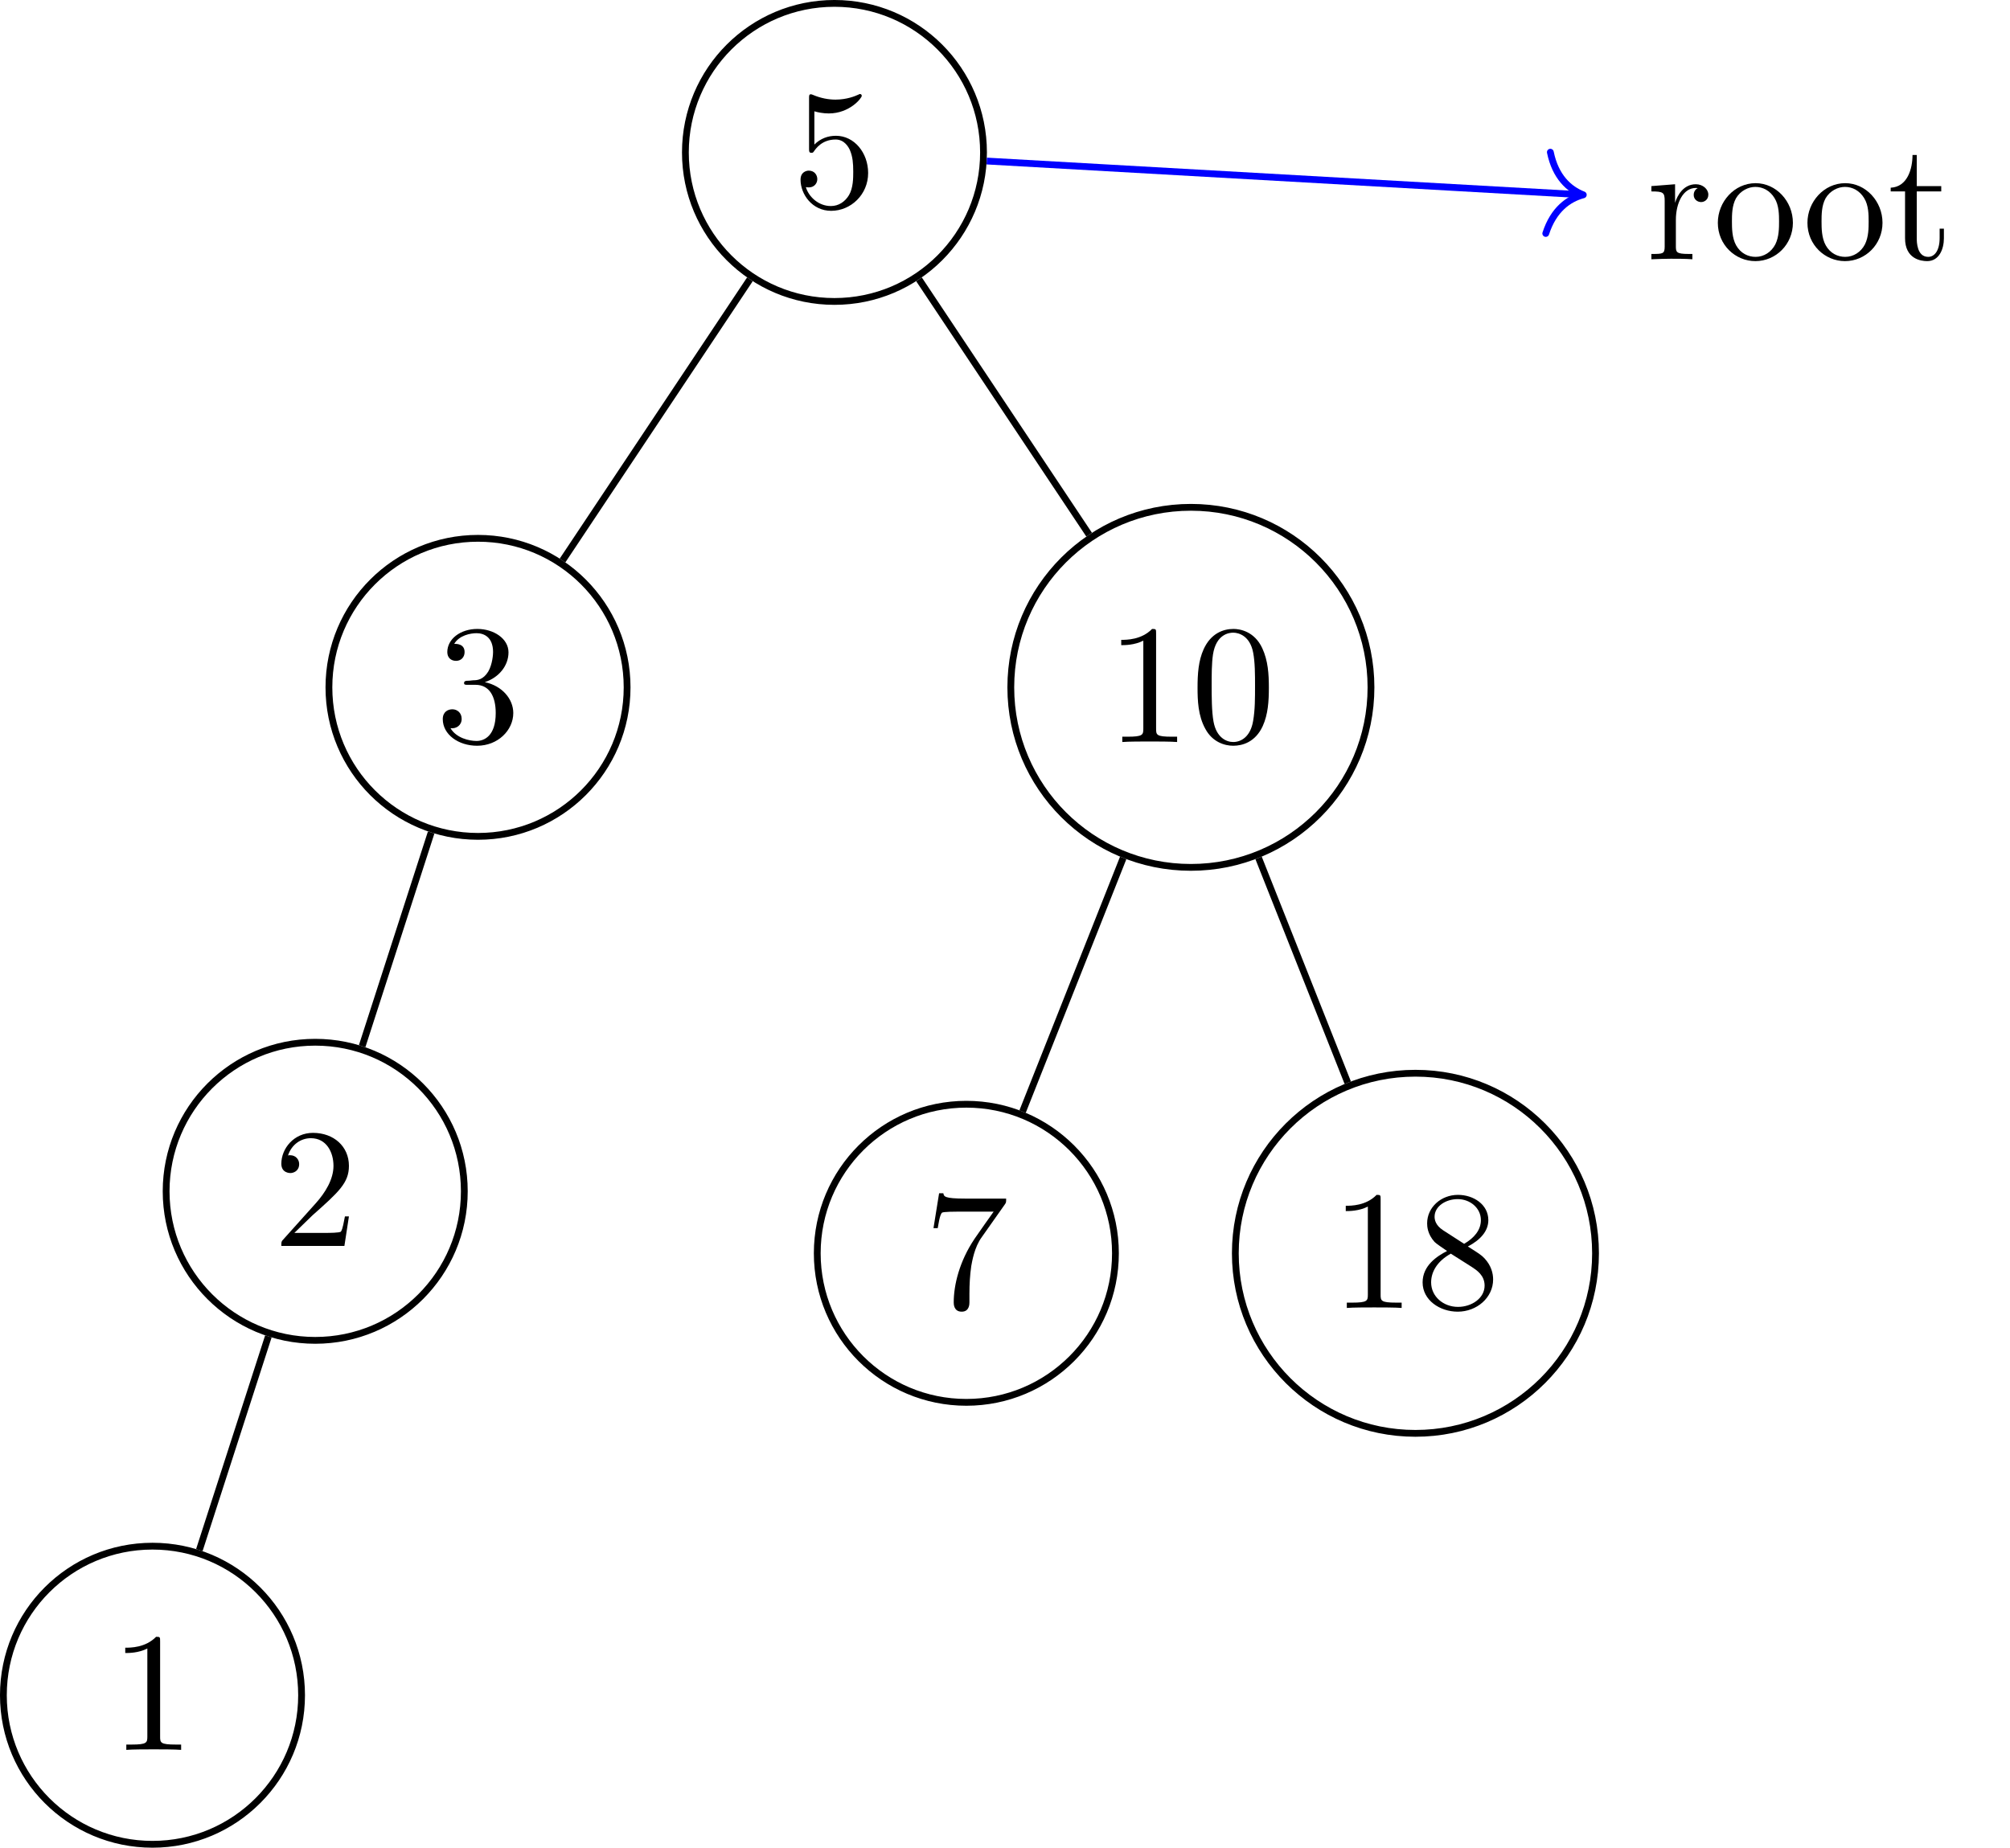
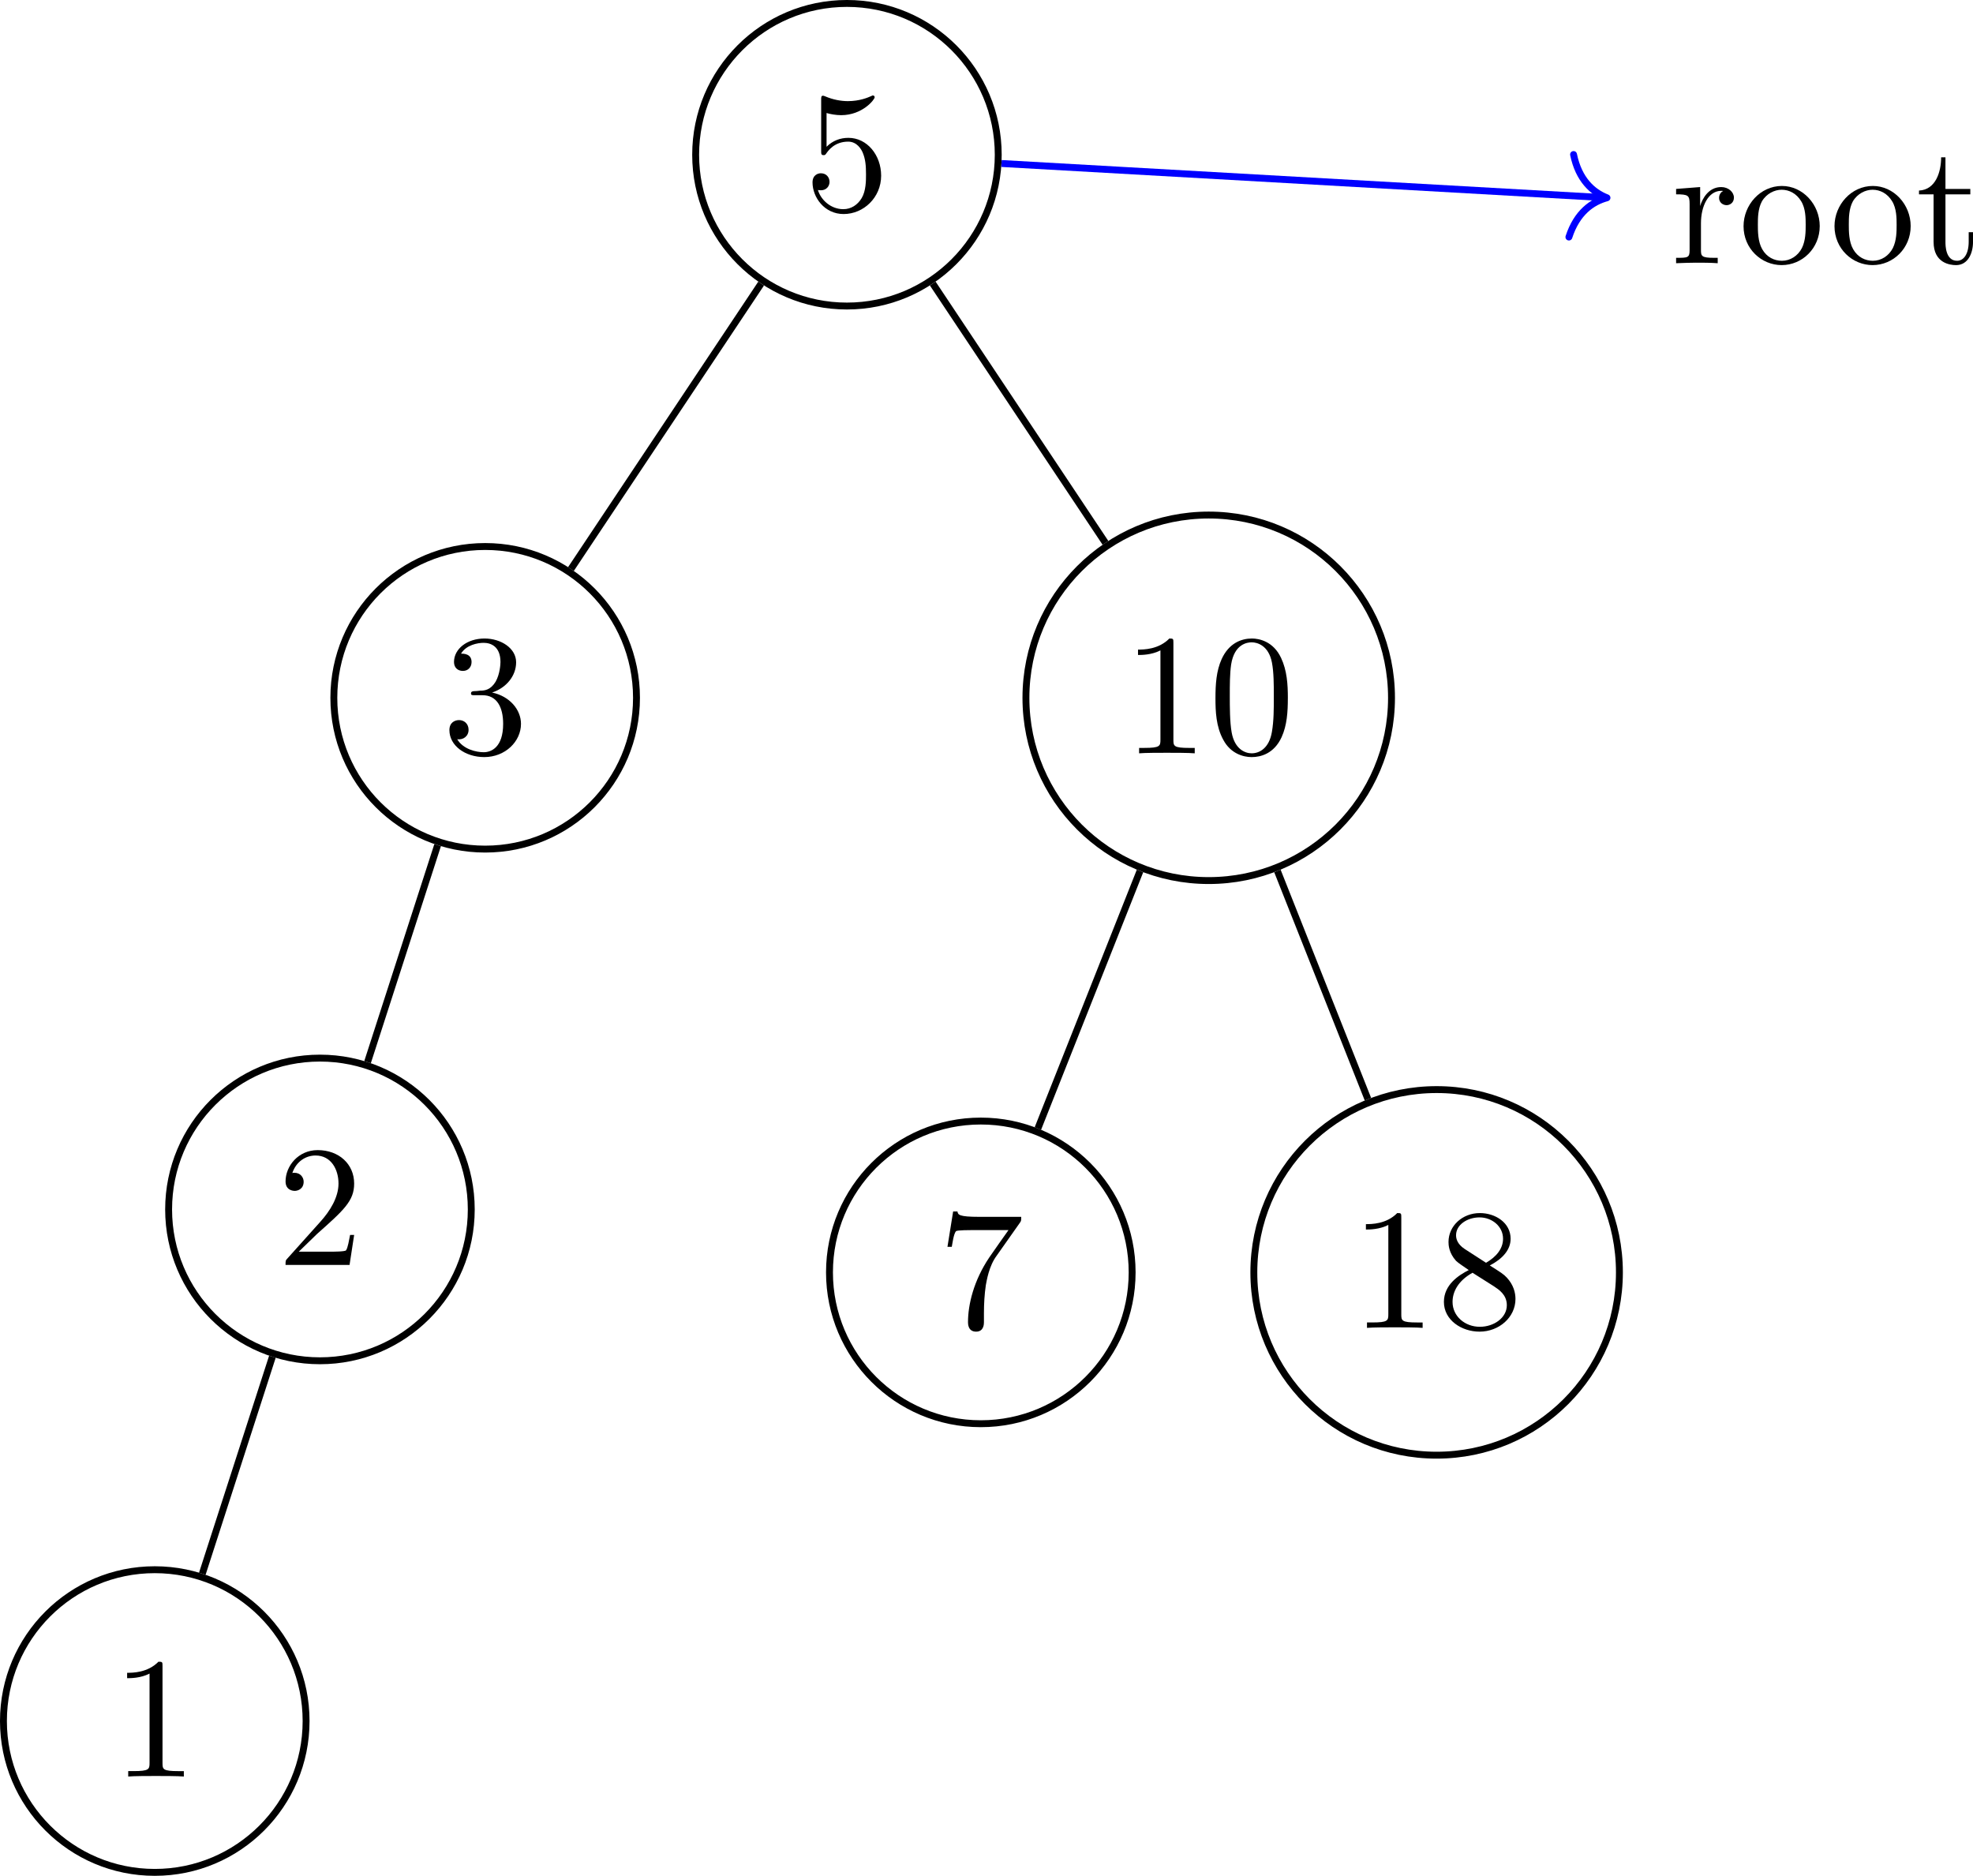
- <svg xmlns="http://www.w3.org/2000/svg" xmlns:xlink="http://www.w3.org/1999/xlink" width="118.015pt" height="108.506pt" viewBox="0 0 118.015 108.506" version="1.1" id="svg116">
+ <svg xmlns="http://www.w3.org/2000/svg" xmlns:xlink="http://www.w3.org/1999/xlink" width="114.134pt" height="108.508pt" viewBox="0 0 114.134 108.508" version="1.1" id="svg116">
  <defs id="defs38">
    <g id="g33">
      <g id="glyph-0-0" />
      <g id="glyph-0-1">
-         <path d="M 4.469 -2 C 4.469 -3.188 3.656 -4.188 2.578 -4.188 C 2.109 -4.188 1.672 -4.031 1.312 -3.672 L 1.312 -5.625 C 1.516 -5.562 1.844 -5.5 2.156 -5.5 C 3.391 -5.5 4.094 -6.406 4.094 -6.531 C 4.094 -6.594 4.062 -6.641 3.984 -6.641 C 3.984 -6.641 3.953 -6.641 3.906 -6.609 C 3.703 -6.516 3.219 -6.312 2.547 -6.312 C 2.156 -6.312 1.688 -6.391 1.219 -6.594 C 1.141 -6.625 1.125 -6.625 1.109 -6.625 C 1 -6.625 1 -6.547 1 -6.391 L 1 -3.438 C 1 -3.266 1 -3.188 1.141 -3.188 C 1.219 -3.188 1.234 -3.203 1.281 -3.266 C 1.391 -3.422 1.75 -3.969 2.562 -3.969 C 3.078 -3.969 3.328 -3.516 3.406 -3.328 C 3.562 -2.953 3.594 -2.578 3.594 -2.078 C 3.594 -1.719 3.594 -1.125 3.344 -0.703 C 3.109 -0.312 2.734 -0.062 2.281 -0.062 C 1.562 -0.062 0.984 -0.594 0.812 -1.172 C 0.844 -1.172 0.875 -1.156 0.984 -1.156 C 1.312 -1.156 1.484 -1.406 1.484 -1.641 C 1.484 -1.891 1.312 -2.141 0.984 -2.141 C 0.844 -2.141 0.5 -2.062 0.5 -1.609 C 0.5 -0.75 1.188 0.219 2.297 0.219 C 3.453 0.219 4.469 -0.734 4.469 -2 Z M 4.469 -2 " id="path3" />
+         <path d="m 4.469,-2 c 0,-1.188 -0.812,-2.188 -1.891,-2.188 -0.469,0 -0.906,0.156 -1.266,0.516 V -5.625 c 0.203,0.062 0.531,0.125 0.844,0.125 1.234,0 1.938,-0.906 1.938,-1.031 0,-0.062 -0.031,-0.109 -0.109,-0.109 0,0 -0.031,0 -0.078,0.031 C 3.703,-6.516 3.219,-6.312 2.547,-6.312 2.156,-6.312 1.688,-6.391 1.219,-6.594 1.141,-6.625 1.125,-6.625 1.109,-6.625 1,-6.625 1,-6.547 1,-6.391 V -3.438 c 0,0.172 0,0.25 0.141,0.25 0.078,0 0.094,-0.016 0.141,-0.078 C 1.391,-3.422 1.75,-3.969 2.562,-3.969 c 0.516,0 0.766,0.453 0.844,0.641 0.156,0.375 0.188,0.75 0.188,1.25 0,0.359 0,0.953 -0.25,1.375 C 3.109,-0.312 2.734,-0.062 2.281,-0.062 c -0.719,0 -1.297,-0.531 -1.469,-1.109 0.031,0 0.062,0.016 0.172,0.016 0.328,0 0.5,-0.25 0.5,-0.484 0,-0.25 -0.172,-0.5 -0.5,-0.5 C 0.844,-2.141 0.5,-2.062 0.5,-1.609 0.5,-0.75 1.188,0.219 2.297,0.219 3.453,0.219 4.469,-0.734 4.469,-2 Z m 0,0" id="path3" />
      </g>
      <g id="glyph-0-2">
-         <path d="M 2.891 -3.516 C 3.703 -3.781 4.281 -4.469 4.281 -5.266 C 4.281 -6.078 3.406 -6.641 2.453 -6.641 C 1.453 -6.641 0.688 -6.047 0.688 -5.281 C 0.688 -4.953 0.906 -4.766 1.203 -4.766 C 1.5 -4.766 1.703 -4.984 1.703 -5.281 C 1.703 -5.766 1.234 -5.766 1.094 -5.766 C 1.391 -6.266 2.047 -6.391 2.406 -6.391 C 2.828 -6.391 3.375 -6.172 3.375 -5.281 C 3.375 -5.156 3.344 -4.578 3.094 -4.141 C 2.797 -3.656 2.453 -3.625 2.203 -3.625 C 2.125 -3.609 1.891 -3.594 1.812 -3.594 C 1.734 -3.578 1.672 -3.562 1.672 -3.469 C 1.672 -3.359 1.734 -3.359 1.906 -3.359 L 2.344 -3.359 C 3.156 -3.359 3.531 -2.688 3.531 -1.703 C 3.531 -0.344 2.844 -0.062 2.406 -0.062 C 1.969 -0.062 1.219 -0.234 0.875 -0.812 C 1.219 -0.766 1.531 -0.984 1.531 -1.359 C 1.531 -1.719 1.266 -1.922 0.984 -1.922 C 0.734 -1.922 0.422 -1.781 0.422 -1.344 C 0.422 -0.438 1.344 0.219 2.438 0.219 C 3.656 0.219 4.562 -0.688 4.562 -1.703 C 4.562 -2.516 3.922 -3.297 2.891 -3.516 Z M 2.891 -3.516 " id="path6" />
+         <path d="m 2.891,-3.516 c 0.812,-0.266 1.391,-0.953 1.391,-1.75 0,-0.812 -0.875,-1.375 -1.828,-1.375 -1,0 -1.766,0.594 -1.766,1.359 0,0.328 0.219,0.516 0.516,0.516 0.297,0 0.5,-0.219 0.5,-0.516 0,-0.484 -0.469,-0.484 -0.609,-0.484 0.297,-0.5 0.953,-0.625 1.312,-0.625 0.422,0 0.969,0.219 0.969,1.109 0,0.125 -0.031,0.703 -0.281,1.141 C 2.797,-3.656 2.453,-3.625 2.203,-3.625 2.125,-3.609 1.891,-3.594 1.812,-3.594 c -0.078,0.016 -0.141,0.031 -0.141,0.125 0,0.109 0.062,0.109 0.234,0.109 h 0.438 c 0.812,0 1.188,0.672 1.188,1.656 0,1.359 -0.688,1.641 -1.125,1.641 -0.438,0 -1.188,-0.172 -1.531,-0.75 0.344,0.047 0.656,-0.172 0.656,-0.547 0,-0.359 -0.266,-0.562 -0.547,-0.562 -0.25,0 -0.562,0.141 -0.562,0.578 0,0.906 0.922,1.562 2.016,1.562 1.219,0 2.125,-0.906 2.125,-1.922 0,-0.812 -0.641,-1.594 -1.672,-1.812 z m 0,0" id="path6" />
      </g>
      <g id="glyph-0-3">
-         <path d="M 1.266 -0.766 L 2.328 -1.797 C 3.875 -3.172 4.469 -3.703 4.469 -4.703 C 4.469 -5.844 3.578 -6.641 2.359 -6.641 C 1.234 -6.641 0.5 -5.719 0.5 -4.828 C 0.5 -4.281 1 -4.281 1.031 -4.281 C 1.203 -4.281 1.547 -4.391 1.547 -4.812 C 1.547 -5.062 1.359 -5.328 1.016 -5.328 C 0.938 -5.328 0.922 -5.328 0.891 -5.312 C 1.109 -5.969 1.656 -6.328 2.234 -6.328 C 3.141 -6.328 3.562 -5.516 3.562 -4.703 C 3.562 -3.906 3.078 -3.125 2.516 -2.5 L 0.609 -0.375 C 0.5 -0.266 0.5 -0.234 0.5 0 L 4.203 0 L 4.469 -1.734 L 4.234 -1.734 C 4.172 -1.438 4.109 -1 4 -0.844 C 3.938 -0.766 3.281 -0.766 3.062 -0.766 Z M 1.266 -0.766 " id="path9" />
+         <path d="m 1.266,-0.766 1.062,-1.031 c 1.547,-1.375 2.141,-1.906 2.141,-2.906 0,-1.141 -0.891,-1.938 -2.109,-1.938 -1.125,0 -1.859,0.922 -1.859,1.812 0,0.547 0.5,0.547 0.531,0.547 0.172,0 0.516,-0.109 0.516,-0.531 0,-0.25 -0.188,-0.516 -0.531,-0.516 -0.078,0 -0.094,0 -0.125,0.016 0.219,-0.656 0.766,-1.016 1.344,-1.016 0.906,0 1.328,0.812 1.328,1.625 C 3.562,-3.906 3.078,-3.125 2.516,-2.5 l -1.906,2.125 C 0.5,-0.266 0.5,-0.234 0.5,0 H 4.203 L 4.469,-1.734 H 4.234 C 4.172,-1.438 4.109,-1 4,-0.844 3.938,-0.766 3.281,-0.766 3.062,-0.766 Z m 0,0" id="path9" />
      </g>
      <g id="glyph-0-4">
-         <path d="M 2.938 -6.375 C 2.938 -6.625 2.938 -6.641 2.703 -6.641 C 2.078 -6 1.203 -6 0.891 -6 L 0.891 -5.688 C 1.094 -5.688 1.672 -5.688 2.188 -5.953 L 2.188 -0.781 C 2.188 -0.422 2.156 -0.312 1.266 -0.312 L 0.953 -0.312 L 0.953 0 C 1.297 -0.031 2.156 -0.031 2.562 -0.031 C 2.953 -0.031 3.828 -0.031 4.172 0 L 4.172 -0.312 L 3.859 -0.312 C 2.953 -0.312 2.938 -0.422 2.938 -0.781 Z M 2.938 -6.375 " id="path12" />
+         <path d="m 2.938,-6.375 c 0,-0.25 0,-0.266 -0.234,-0.266 C 2.078,-6 1.203,-6 0.891,-6 v 0.312 c 0.203,0 0.781,0 1.297,-0.266 v 5.172 c 0,0.359 -0.031,0.469 -0.922,0.469 h -0.312 V 0 c 0.344,-0.031 1.203,-0.031 1.609,-0.031 0.391,0 1.266,0 1.609,0.031 v -0.312 h -0.312 c -0.906,0 -0.922,-0.109 -0.922,-0.469 z m 0,0" id="path12" />
      </g>
      <g id="glyph-0-5">
-         <path d="M 4.578 -3.188 C 4.578 -3.984 4.531 -4.781 4.188 -5.516 C 3.734 -6.484 2.906 -6.641 2.5 -6.641 C 1.891 -6.641 1.172 -6.375 0.75 -5.453 C 0.438 -4.766 0.391 -3.984 0.391 -3.188 C 0.391 -2.438 0.422 -1.547 0.844 -0.781 C 1.266 0.016 2 0.219 2.484 0.219 C 3.016 0.219 3.781 0.016 4.219 -0.938 C 4.531 -1.625 4.578 -2.406 4.578 -3.188 Z M 2.484 0 C 2.094 0 1.5 -0.25 1.328 -1.203 C 1.219 -1.797 1.219 -2.719 1.219 -3.312 C 1.219 -3.953 1.219 -4.609 1.297 -5.141 C 1.484 -6.328 2.234 -6.422 2.484 -6.422 C 2.812 -6.422 3.469 -6.234 3.656 -5.25 C 3.766 -4.688 3.766 -3.938 3.766 -3.312 C 3.766 -2.562 3.766 -1.891 3.656 -1.25 C 3.5 -0.297 2.938 0 2.484 0 Z M 2.484 0 " id="path15" />
+         <path d="m 4.578,-3.188 c 0,-0.797 -0.047,-1.594 -0.391,-2.328 -0.453,-0.969 -1.281,-1.125 -1.688,-1.125 -0.609,0 -1.328,0.266 -1.75,1.188 -0.312,0.688 -0.359,1.469 -0.359,2.266 0,0.75 0.031,1.641 0.453,2.406 0.422,0.797 1.156,1 1.641,1 0.531,0 1.297,-0.203 1.734,-1.156 0.312,-0.688 0.359,-1.469 0.359,-2.25 z M 2.484,0 C 2.094,0 1.5,-0.25 1.328,-1.203 1.219,-1.797 1.219,-2.719 1.219,-3.312 c 0,-0.641 0,-1.297 0.078,-1.828 0.188,-1.188 0.938,-1.281 1.188,-1.281 0.328,0 0.984,0.188 1.172,1.172 0.109,0.562 0.109,1.312 0.109,1.938 0,0.75 0,1.422 -0.109,2.062 C 3.5,-0.297 2.938,0 2.484,0 Z m 0,0" id="path15" />
      </g>
      <g id="glyph-0-6">
-         <path d="M 4.75 -6.078 C 4.828 -6.188 4.828 -6.203 4.828 -6.422 L 2.406 -6.422 C 1.203 -6.422 1.172 -6.547 1.141 -6.734 L 0.891 -6.734 L 0.562 -4.688 L 0.812 -4.688 C 0.844 -4.844 0.922 -5.469 1.062 -5.594 C 1.125 -5.656 1.906 -5.656 2.031 -5.656 L 4.094 -5.656 C 3.984 -5.5 3.203 -4.406 2.984 -4.078 C 2.078 -2.734 1.75 -1.344 1.75 -0.328 C 1.75 -0.234 1.75 0.219 2.219 0.219 C 2.672 0.219 2.672 -0.234 2.672 -0.328 L 2.672 -0.844 C 2.672 -1.391 2.703 -1.938 2.781 -2.469 C 2.828 -2.703 2.953 -3.562 3.406 -4.172 Z M 4.75 -6.078 " id="path18" />
+         <path d="m 4.75,-6.078 c 0.078,-0.109 0.078,-0.125 0.078,-0.344 H 2.406 c -1.203,0 -1.234,-0.125 -1.266,-0.312 h -0.25 L 0.562,-4.688 h 0.25 c 0.031,-0.156 0.109,-0.781 0.25,-0.906 0.062,-0.062 0.844,-0.062 0.969,-0.062 h 2.062 C 3.984,-5.5 3.203,-4.406 2.984,-4.078 2.078,-2.734 1.75,-1.344 1.75,-0.328 c 0,0.094 0,0.547 0.469,0.547 0.453,0 0.453,-0.453 0.453,-0.547 V -0.844 c 0,-0.547 0.031,-1.094 0.109,-1.625 0.047,-0.234 0.172,-1.094 0.625,-1.703 z m 0,0" id="path18" />
      </g>
      <g id="glyph-0-7">
-         <path d="M 1.625 -4.562 C 1.172 -4.859 1.125 -5.188 1.125 -5.359 C 1.125 -5.969 1.781 -6.391 2.484 -6.391 C 3.203 -6.391 3.844 -5.875 3.844 -5.156 C 3.844 -4.578 3.453 -4.109 2.859 -3.766 Z M 3.078 -3.609 C 3.797 -3.984 4.281 -4.5 4.281 -5.156 C 4.281 -6.078 3.406 -6.641 2.5 -6.641 C 1.5 -6.641 0.688 -5.906 0.688 -4.969 C 0.688 -4.797 0.703 -4.344 1.125 -3.875 C 1.234 -3.766 1.609 -3.516 1.859 -3.344 C 1.281 -3.047 0.422 -2.5 0.422 -1.5 C 0.422 -0.453 1.438 0.219 2.484 0.219 C 3.609 0.219 4.562 -0.609 4.562 -1.672 C 4.562 -2.031 4.453 -2.484 4.062 -2.906 C 3.875 -3.109 3.719 -3.203 3.078 -3.609 Z M 2.078 -3.188 L 3.312 -2.406 C 3.594 -2.219 4.062 -1.922 4.062 -1.312 C 4.062 -0.578 3.312 -0.062 2.5 -0.062 C 1.641 -0.062 0.922 -0.672 0.922 -1.5 C 0.922 -2.078 1.234 -2.719 2.078 -3.188 Z M 2.078 -3.188 " id="path21" />
+         <path d="m 1.625,-4.562 c -0.453,-0.297 -0.5,-0.625 -0.5,-0.797 0,-0.609 0.656,-1.031 1.359,-1.031 0.719,0 1.359,0.516 1.359,1.234 0,0.578 -0.391,1.047 -0.984,1.391 z m 1.453,0.953 C 3.797,-3.984 4.281,-4.5 4.281,-5.156 c 0,-0.922 -0.875,-1.484 -1.781,-1.484 -1,0 -1.812,0.734 -1.812,1.672 0,0.172 0.016,0.625 0.438,1.094 0.109,0.109 0.484,0.359 0.734,0.531 C 1.281,-3.047 0.422,-2.5 0.422,-1.5 c 0,1.047 1.016,1.719 2.062,1.719 1.125,0 2.078,-0.828 2.078,-1.891 0,-0.359 -0.109,-0.812 -0.5,-1.234 C 3.875,-3.109 3.719,-3.203 3.078,-3.609 Z m -1,0.422 1.234,0.781 c 0.281,0.188 0.75,0.484 0.75,1.094 0,0.734 -0.75,1.25 -1.562,1.25 -0.859,0 -1.578,-0.609 -1.578,-1.438 0,-0.578 0.312,-1.219 1.156,-1.688 z m 0,0" id="path21" />
      </g>
      <g id="glyph-0-8">
-         <path d="M 1.672 -3.312 L 1.672 -4.406 L 0.281 -4.297 L 0.281 -3.984 C 0.984 -3.984 1.062 -3.922 1.062 -3.422 L 1.062 -0.75 C 1.062 -0.312 0.953 -0.312 0.281 -0.312 L 0.281 0 C 0.672 -0.016 1.141 -0.031 1.422 -0.031 C 1.812 -0.031 2.281 -0.031 2.688 0 L 2.688 -0.312 L 2.469 -0.312 C 1.734 -0.312 1.719 -0.422 1.719 -0.781 L 1.719 -2.312 C 1.719 -3.297 2.141 -4.188 2.891 -4.188 C 2.953 -4.188 2.984 -4.188 3 -4.172 C 2.969 -4.172 2.766 -4.047 2.766 -3.781 C 2.766 -3.516 2.984 -3.359 3.203 -3.359 C 3.375 -3.359 3.625 -3.484 3.625 -3.797 C 3.625 -4.109 3.312 -4.406 2.891 -4.406 C 2.156 -4.406 1.797 -3.734 1.672 -3.312 Z M 1.672 -3.312 " id="path24" />
+         <path d="M 1.672,-3.312 V -4.406 L 0.281,-4.297 v 0.312 c 0.703,0 0.781,0.062 0.781,0.562 V -0.75 c 0,0.438 -0.109,0.438 -0.781,0.438 V 0 c 0.391,-0.016 0.859,-0.031 1.141,-0.031 0.391,0 0.859,0 1.266,0.031 V -0.312 H 2.469 c -0.734,0 -0.75,-0.109 -0.75,-0.469 V -2.312 c 0,-0.984 0.422,-1.875 1.172,-1.875 0.062,0 0.094,0 0.109,0.016 -0.031,0 -0.234,0.125 -0.234,0.391 0,0.266 0.219,0.422 0.438,0.422 0.172,0 0.422,-0.125 0.422,-0.438 0,-0.312 -0.312,-0.609 -0.734,-0.609 -0.734,0 -1.094,0.672 -1.219,1.094 z m 0,0" id="path24" />
      </g>
      <g id="glyph-0-9">
-         <path d="M 4.688 -2.141 C 4.688 -3.406 3.703 -4.469 2.5 -4.469 C 1.25 -4.469 0.281 -3.375 0.281 -2.141 C 0.281 -0.844 1.312 0.109 2.484 0.109 C 3.688 0.109 4.688 -0.875 4.688 -2.141 Z M 2.5 -0.141 C 2.062 -0.141 1.625 -0.344 1.359 -0.812 C 1.109 -1.25 1.109 -1.859 1.109 -2.219 C 1.109 -2.609 1.109 -3.141 1.344 -3.578 C 1.609 -4.031 2.078 -4.25 2.484 -4.25 C 2.922 -4.25 3.344 -4.031 3.609 -3.594 C 3.875 -3.172 3.875 -2.594 3.875 -2.219 C 3.875 -1.859 3.875 -1.312 3.656 -0.875 C 3.422 -0.422 2.984 -0.141 2.5 -0.141 Z M 2.5 -0.141 " id="path27" />
+         <path d="M 4.688,-2.141 C 4.688,-3.406 3.703,-4.469 2.5,-4.469 c -1.25,0 -2.219,1.094 -2.219,2.328 0,1.297 1.031,2.25 2.203,2.25 1.203,0 2.203,-0.984 2.203,-2.25 z m -2.188,2 c -0.438,0 -0.875,-0.203 -1.141,-0.672 -0.25,-0.438 -0.25,-1.047 -0.25,-1.406 0,-0.391 0,-0.922 0.234,-1.359 C 1.609,-4.031 2.078,-4.25 2.484,-4.25 c 0.438,0 0.859,0.219 1.125,0.656 0.266,0.422 0.266,1 0.266,1.375 0,0.359 0,0.906 -0.219,1.344 C 3.422,-0.422 2.984,-0.141 2.5,-0.141 Z m 0,0" id="path27" />
      </g>
      <g id="glyph-0-10">
-         <path d="M 1.719 -3.984 L 3.156 -3.984 L 3.156 -4.297 L 1.719 -4.297 L 1.719 -6.125 L 1.469 -6.125 C 1.469 -5.312 1.172 -4.25 0.188 -4.203 L 0.188 -3.984 L 1.031 -3.984 L 1.031 -1.234 C 1.031 -0.016 1.969 0.109 2.328 0.109 C 3.031 0.109 3.312 -0.594 3.312 -1.234 L 3.312 -1.797 L 3.062 -1.797 L 3.062 -1.25 C 3.062 -0.516 2.766 -0.141 2.391 -0.141 C 1.719 -0.141 1.719 -1.047 1.719 -1.219 Z M 1.719 -3.984 " id="path30" />
+         <path d="m 1.719,-3.984 h 1.438 v -0.312 H 1.719 V -6.125 h -0.25 c 0,0.812 -0.297,1.875 -1.281,1.922 v 0.219 h 0.844 v 2.75 c 0,1.219 0.938,1.344 1.297,1.344 0.703,0 0.984,-0.703 0.984,-1.344 v -0.562 h -0.25 V -1.25 c 0,0.734 -0.297,1.109 -0.672,1.109 -0.672,0 -0.672,-0.906 -0.672,-1.078 z m 0,0" id="path30" />
      </g>
    </g>
    <clipPath id="clip-0">
-       <path clip-rule="nonzero" d="M 0 85 L 24 85 L 24 108.508 L 0 108.508 Z M 0 85 " id="path35" />
+       <path clip-rule="nonzero" d="m 0,85 h 24 v 23.508 H 0 Z m 0,0" id="path35" />
    </clipPath>
  </defs>
-   <path fill="none" stroke-width="0.399" stroke-linecap="butt" stroke-linejoin="miter" stroke="rgb(0%, 0%, 0%)" stroke-opacity="1" stroke-miterlimit="10" d="M 8.752 3.209 C 8.752 8.045 4.834 11.963 -0.002 11.963 C -4.834 11.963 -8.752 8.045 -8.752 3.209 C -8.752 -1.623 -4.834 -5.541 -0.002 -5.541 C 4.834 -5.541 8.752 -1.623 8.752 3.209 Z M 8.752 3.209 " transform="matrix(1, 0, 0, -1, 48.994, 12.162)" id="path40" />
-   <g fill="#000000" fill-opacity="1" id="g44">
+   <path fill="none" stroke-width="0.399" stroke-linecap="butt" stroke-linejoin="miter" stroke="#000000" stroke-opacity="1" stroke-miterlimit="10" d="m 57.746,8.953 c 0,-4.836 -3.918,-8.754 -8.754,-8.754 -4.832,0 -8.75,3.918 -8.75,8.754 0,4.832 3.918,8.75 8.75,8.75 4.836,0 8.754,-3.918 8.754,-8.75 z m 0,0" id="path40" />
+   <g fill="#000000" fill-opacity="1" id="g44" transform="translate(0,3.0997735e-5)">
    <use xlink:href="#glyph-0-1" x="46.503" y="12.162" id="use42" />
  </g>
-   <path fill="none" stroke-width="0.399" stroke-linecap="butt" stroke-linejoin="miter" stroke="rgb(0%, 0%, 0%)" stroke-opacity="1" stroke-miterlimit="10" d="M 8.754 3.209 C 8.754 8.045 4.832 11.963 0 11.963 C -4.836 11.963 -8.754 8.045 -8.754 3.209 C -8.754 -1.623 -4.836 -5.541 0 -5.541 C 4.832 -5.541 8.754 -1.623 8.754 3.209 Z M 8.754 3.209 " transform="matrix(1, 0, 0, -1, 28.066, 43.576)" id="path46" />
-   <g fill="#000000" fill-opacity="1" id="g50">
+   <path fill="none" stroke-width="0.399" stroke-linecap="butt" stroke-linejoin="miter" stroke="#000000" stroke-opacity="1" stroke-miterlimit="10" d="m 36.82,40.367 c 0,-4.836 -3.922,-8.754 -8.754,-8.754 -4.836,0 -8.754,3.918 -8.754,8.754 0,4.832 3.918,8.75 8.754,8.75 4.832,0 8.754,-3.918 8.754,-8.75 z m 0,0" id="path46" />
+   <g fill="#000000" fill-opacity="1" id="g50" transform="translate(0,3.0997735e-5)">
    <use xlink:href="#glyph-0-2" x="25.575" y="43.576" id="use48" />
  </g>
-   <path fill="none" stroke-width="0.399" stroke-linecap="butt" stroke-linejoin="miter" stroke="rgb(0%, 0%, 0%)" stroke-opacity="1" stroke-miterlimit="10" d="M 8.753 3.209 C 8.753 8.045 4.835 11.963 -0.001 11.963 C -4.833 11.963 -8.755 8.045 -8.755 3.209 C -8.755 -1.623 -4.833 -5.545 -0.001 -5.545 C 4.835 -5.545 8.753 -1.623 8.753 3.209 Z M 8.753 3.209 " transform="matrix(1, 0, 0, -1, 18.509, 73.17)" id="path52" />
-   <g fill="#000000" fill-opacity="1" id="g56">
+   <path fill="none" stroke-width="0.399" stroke-linecap="butt" stroke-linejoin="miter" stroke="#000000" stroke-opacity="1" stroke-miterlimit="10" d="m 27.262,69.961 c 0,-4.836 -3.918,-8.754 -8.754,-8.754 -4.832,0 -8.754,3.918 -8.754,8.754 0,4.832 3.922,8.754 8.754,8.754 4.836,0 8.754,-3.922 8.754,-8.754 z m 0,0" id="path52" />
+   <g fill="#000000" fill-opacity="1" id="g56" transform="translate(0,3.0997735e-5)">
    <use xlink:href="#glyph-0-3" x="16.018" y="73.17" id="use54" />
  </g>
-   <g clip-path="url(#clip-0)" id="g60">
+   <g clip-path="url(#clip-0)" id="g60" transform="translate(0,3.0997735e-5)">
    <path fill="none" stroke-width="0.399" stroke-linecap="butt" stroke-linejoin="miter" stroke="#000000" stroke-opacity="1" stroke-miterlimit="10" d="m 8.754,3.209 c 0,4.836 -3.918,8.754 -8.754,8.754 -4.836,0 -8.754,-3.918 -8.754,-8.754 0,-4.832 3.918,-8.754 8.754,-8.754 4.836,0 8.754,3.922 8.754,8.754 z m 0,0" transform="matrix(1,0,0,-1,8.953,102.764)" id="path58" />
  </g>
-   <g fill="#000000" fill-opacity="1" id="g64">
+   <g fill="#000000" fill-opacity="1" id="g64" transform="translate(0,3.0997735e-5)">
    <use xlink:href="#glyph-0-4" x="6.463" y="102.764" id="use62" />
  </g>
-   <path fill="none" stroke-width="0.399" stroke-linecap="butt" stroke-linejoin="miter" stroke="rgb(0%, 0%, 0%)" stroke-opacity="1" stroke-miterlimit="10" d="M 10.574 3.209 C 10.574 9.049 5.84 13.783 -0 13.783 C -5.84 13.783 -10.574 9.049 -10.574 3.209 C -10.574 -2.631 -5.84 -7.362 -0 -7.362 C 5.84 -7.362 10.574 -2.631 10.574 3.209 Z M 10.574 3.209 " transform="matrix(1, 0, 0, -1, 69.922, 43.576)" id="path66" />
-   <g fill="#000000" fill-opacity="1" id="g72">
+   <path fill="none" stroke-width="0.399" stroke-linecap="butt" stroke-linejoin="miter" stroke="#000000" stroke-opacity="1" stroke-miterlimit="10" d="m 80.496,40.367 c 0,-5.84 -4.734,-10.574 -10.574,-10.574 -5.84,0 -10.574,4.734 -10.574,10.574 0,5.84 4.734,10.57 10.574,10.57 5.84,0 10.574,-4.73 10.574,-10.57 z m 0,0" id="path66" />
+   <g fill="#000000" fill-opacity="1" id="g72" transform="translate(0,3.0997735e-5)">
    <use xlink:href="#glyph-0-4" x="64.941" y="43.576" id="use68" />
    <use xlink:href="#glyph-0-5" x="69.922" y="43.576" id="use70" />
  </g>
-   <path fill="none" stroke-width="0.399" stroke-linecap="butt" stroke-linejoin="miter" stroke="rgb(0%, 0%, 0%)" stroke-opacity="1" stroke-miterlimit="10" d="M 8.754 3.209 C 8.754 8.045 4.836 11.963 0 11.963 C -4.836 11.963 -8.754 8.045 -8.754 3.209 C -8.754 -1.623 -4.836 -5.544 0 -5.544 C 4.836 -5.544 8.754 -1.623 8.754 3.209 Z M 8.754 3.209 " transform="matrix(1, 0, 0, -1, 56.738, 76.811)" id="path74" />
-   <g fill="#000000" fill-opacity="1" id="g78">
+   <path fill="none" stroke-width="0.399" stroke-linecap="butt" stroke-linejoin="miter" stroke="#000000" stroke-opacity="1" stroke-miterlimit="10" d="m 65.492,73.602 c 0,-4.836 -3.918,-8.754 -8.754,-8.754 -4.836,0 -8.754,3.918 -8.754,8.754 0,4.832 3.918,8.754 8.754,8.754 4.836,0 8.754,-3.922 8.754,-8.754 z m 0,0" id="path74" />
+   <g fill="#000000" fill-opacity="1" id="g78" transform="translate(0,3.0997735e-5)">
    <use xlink:href="#glyph-0-6" x="54.247" y="76.811" id="use76" />
  </g>
-   <path fill="none" stroke-width="0.399" stroke-linecap="butt" stroke-linejoin="miter" stroke="rgb(0%, 0%, 0%)" stroke-opacity="1" stroke-miterlimit="10" d="M 10.575 3.209 C 10.575 9.049 5.84 13.784 0 13.784 C -5.839 13.784 -10.574 9.049 -10.574 3.209 C -10.574 -2.63 -5.839 -7.365 0 -7.365 C 5.84 -7.365 10.575 -2.63 10.575 3.209 Z M 10.575 3.209 " transform="matrix(1, 0, 0, -1, 83.105, 76.811)" id="path80" />
-   <g fill="#000000" fill-opacity="1" id="g86">
+   <path fill="none" stroke-width="0.399" stroke-linecap="butt" stroke-linejoin="miter" stroke="#000000" stroke-opacity="1" stroke-miterlimit="10" d="m 93.68,73.602 c 0,-5.84 -4.734,-10.574 -10.574,-10.574 -5.84,0 -10.574,4.734 -10.574,10.574 0,5.84 4.734,10.574 10.574,10.574 5.84,0 10.574,-4.734 10.574,-10.574 z m 0,0" id="path80" />
+   <g fill="#000000" fill-opacity="1" id="g86" transform="translate(0,3.0997735e-5)">
    <use xlink:href="#glyph-0-4" x="78.124" y="76.811" id="use82" />
    <use xlink:href="#glyph-0-7" x="83.105" y="76.811" id="use84" />
  </g>
-   <path fill="none" stroke-width="0.399" stroke-linecap="butt" stroke-linejoin="miter" stroke="rgb(0%, 0%, 0%)" stroke-opacity="1" stroke-miterlimit="10" d="M -4.963 -4.24 L -15.967 -20.756 " transform="matrix(1, 0, 0, -1, 48.994, 12.162)" id="path88" />
-   <path fill="none" stroke-width="0.399" stroke-linecap="butt" stroke-linejoin="miter" stroke="rgb(0%, 0%, 0%)" stroke-opacity="1" stroke-miterlimit="10" d="M -23.678 -36.725 L -27.732 -49.279 " transform="matrix(1, 0, 0, -1, 48.994, 12.162)" id="path90" />
-   <path fill="none" stroke-width="0.399" stroke-linecap="butt" stroke-linejoin="miter" stroke="rgb(0%, 0%, 0%)" stroke-opacity="1" stroke-miterlimit="10" d="M -33.236 -66.318 L -37.291 -78.873 " transform="matrix(1, 0, 0, -1, 48.994, 12.162)" id="path92" />
-   <path fill="none" stroke-width="0.399" stroke-linecap="butt" stroke-linejoin="miter" stroke="rgb(0%, 0%, 0%)" stroke-opacity="1" stroke-miterlimit="10" d="M 4.963 -4.24 L 14.955 -19.24 " transform="matrix(1, 0, 0, -1, 48.994, 12.162)" id="path94" />
-   <path fill="none" stroke-width="0.399" stroke-linecap="butt" stroke-linejoin="miter" stroke="rgb(0%, 0%, 0%)" stroke-opacity="1" stroke-miterlimit="10" d="M 16.955 -38.217 L 11.045 -53.119 " transform="matrix(1, 0, 0, -1, 48.994, 12.162)" id="path96" />
-   <path fill="none" stroke-width="0.399" stroke-linecap="butt" stroke-linejoin="miter" stroke="rgb(0%, 0%, 0%)" stroke-opacity="1" stroke-miterlimit="10" d="M 24.901 -38.217 L 30.139 -51.424 " transform="matrix(1, 0, 0, -1, 48.994, 12.162)" id="path98" />
-   <g fill="#000000" fill-opacity="1" id="g104">
+   <path fill="none" stroke-width="0.399" stroke-linecap="butt" stroke-linejoin="miter" stroke="#000000" stroke-opacity="1" stroke-miterlimit="10" d="M 44.031,16.402 33.027,32.918" id="path88" />
+   <path fill="none" stroke-width="0.399" stroke-linecap="butt" stroke-linejoin="miter" stroke="#000000" stroke-opacity="1" stroke-miterlimit="10" d="M 25.316,48.887 21.262,61.441" id="path90" />
+   <path fill="none" stroke-width="0.399" stroke-linecap="butt" stroke-linejoin="miter" stroke="#000000" stroke-opacity="1" stroke-miterlimit="10" d="M 15.758,78.481 11.703,91.035" id="path92" />
+   <path fill="none" stroke-width="0.399" stroke-linecap="butt" stroke-linejoin="miter" stroke="#000000" stroke-opacity="1" stroke-miterlimit="10" d="m 53.957,16.402 9.992,15" id="path94" />
+   <path fill="none" stroke-width="0.399" stroke-linecap="butt" stroke-linejoin="miter" stroke="#000000" stroke-opacity="1" stroke-miterlimit="10" d="M 65.949,50.379 60.039,65.281" id="path96" />
+   <path fill="none" stroke-width="0.399" stroke-linecap="butt" stroke-linejoin="miter" stroke="#000000" stroke-opacity="1" stroke-miterlimit="10" d="m 73.895,50.379 5.238,13.207" id="path98" />
+   <g fill="#000000" fill-opacity="1" id="g104" transform="translate(0,3.0997735e-5)">
    <use xlink:href="#glyph-0-8" x="96.678" y="15.226" id="use100" />
    <use xlink:href="#glyph-0-9" x="100.58" y="15.226" id="use102" />
  </g>
-   <g fill="#000000" fill-opacity="1" id="g110">
+   <g fill="#000000" fill-opacity="1" id="g110" transform="translate(0,3.0997735e-5)">
    <use xlink:href="#glyph-0-9" x="105.841" y="15.226" id="use106" />
    <use xlink:href="#glyph-0-10" x="110.822" y="15.226" id="use108" />
  </g>
-   <path fill="none" stroke-width="0.399" stroke-linecap="butt" stroke-linejoin="miter" stroke="rgb(0%, 0%, 100%)" stroke-opacity="1" stroke-miterlimit="10" d="M 8.94 2.705 L 43.768 0.732 " transform="matrix(1, 0, 0, -1, 48.994, 12.162)" id="path112" />
-   <path fill="none" stroke-width="0.399" stroke-linecap="round" stroke-linejoin="round" stroke="rgb(0%, 0%, 100%)" stroke-opacity="1" stroke-miterlimit="10" d="M -2.072 2.391 C -1.694 0.957 -0.849 0.277 0 0.001 C -0.849 -0.278 -1.695 -0.956 -2.071 -2.39 " transform="matrix(0.99835, 0.05653, 0.05653, -0.99835, 92.96083, 11.44194)" id="path114" />
+   <path fill="none" stroke-width="0.399" stroke-linecap="butt" stroke-linejoin="miter" stroke="#0000ff" stroke-opacity="1" stroke-miterlimit="10" d="m 57.934,9.457 34.828,1.973" id="path112" />
+   <path fill="none" stroke-width="0.398" stroke-linecap="round" stroke-linejoin="round" stroke="#0000ff" stroke-opacity="1" stroke-miterlimit="10" d="m 91.027,8.938 c 0.297,1.453 1.102,2.18 1.934,2.504 -0.863,0.23 -1.746,0.859 -2.203,2.27" id="path114" />
</svg>
